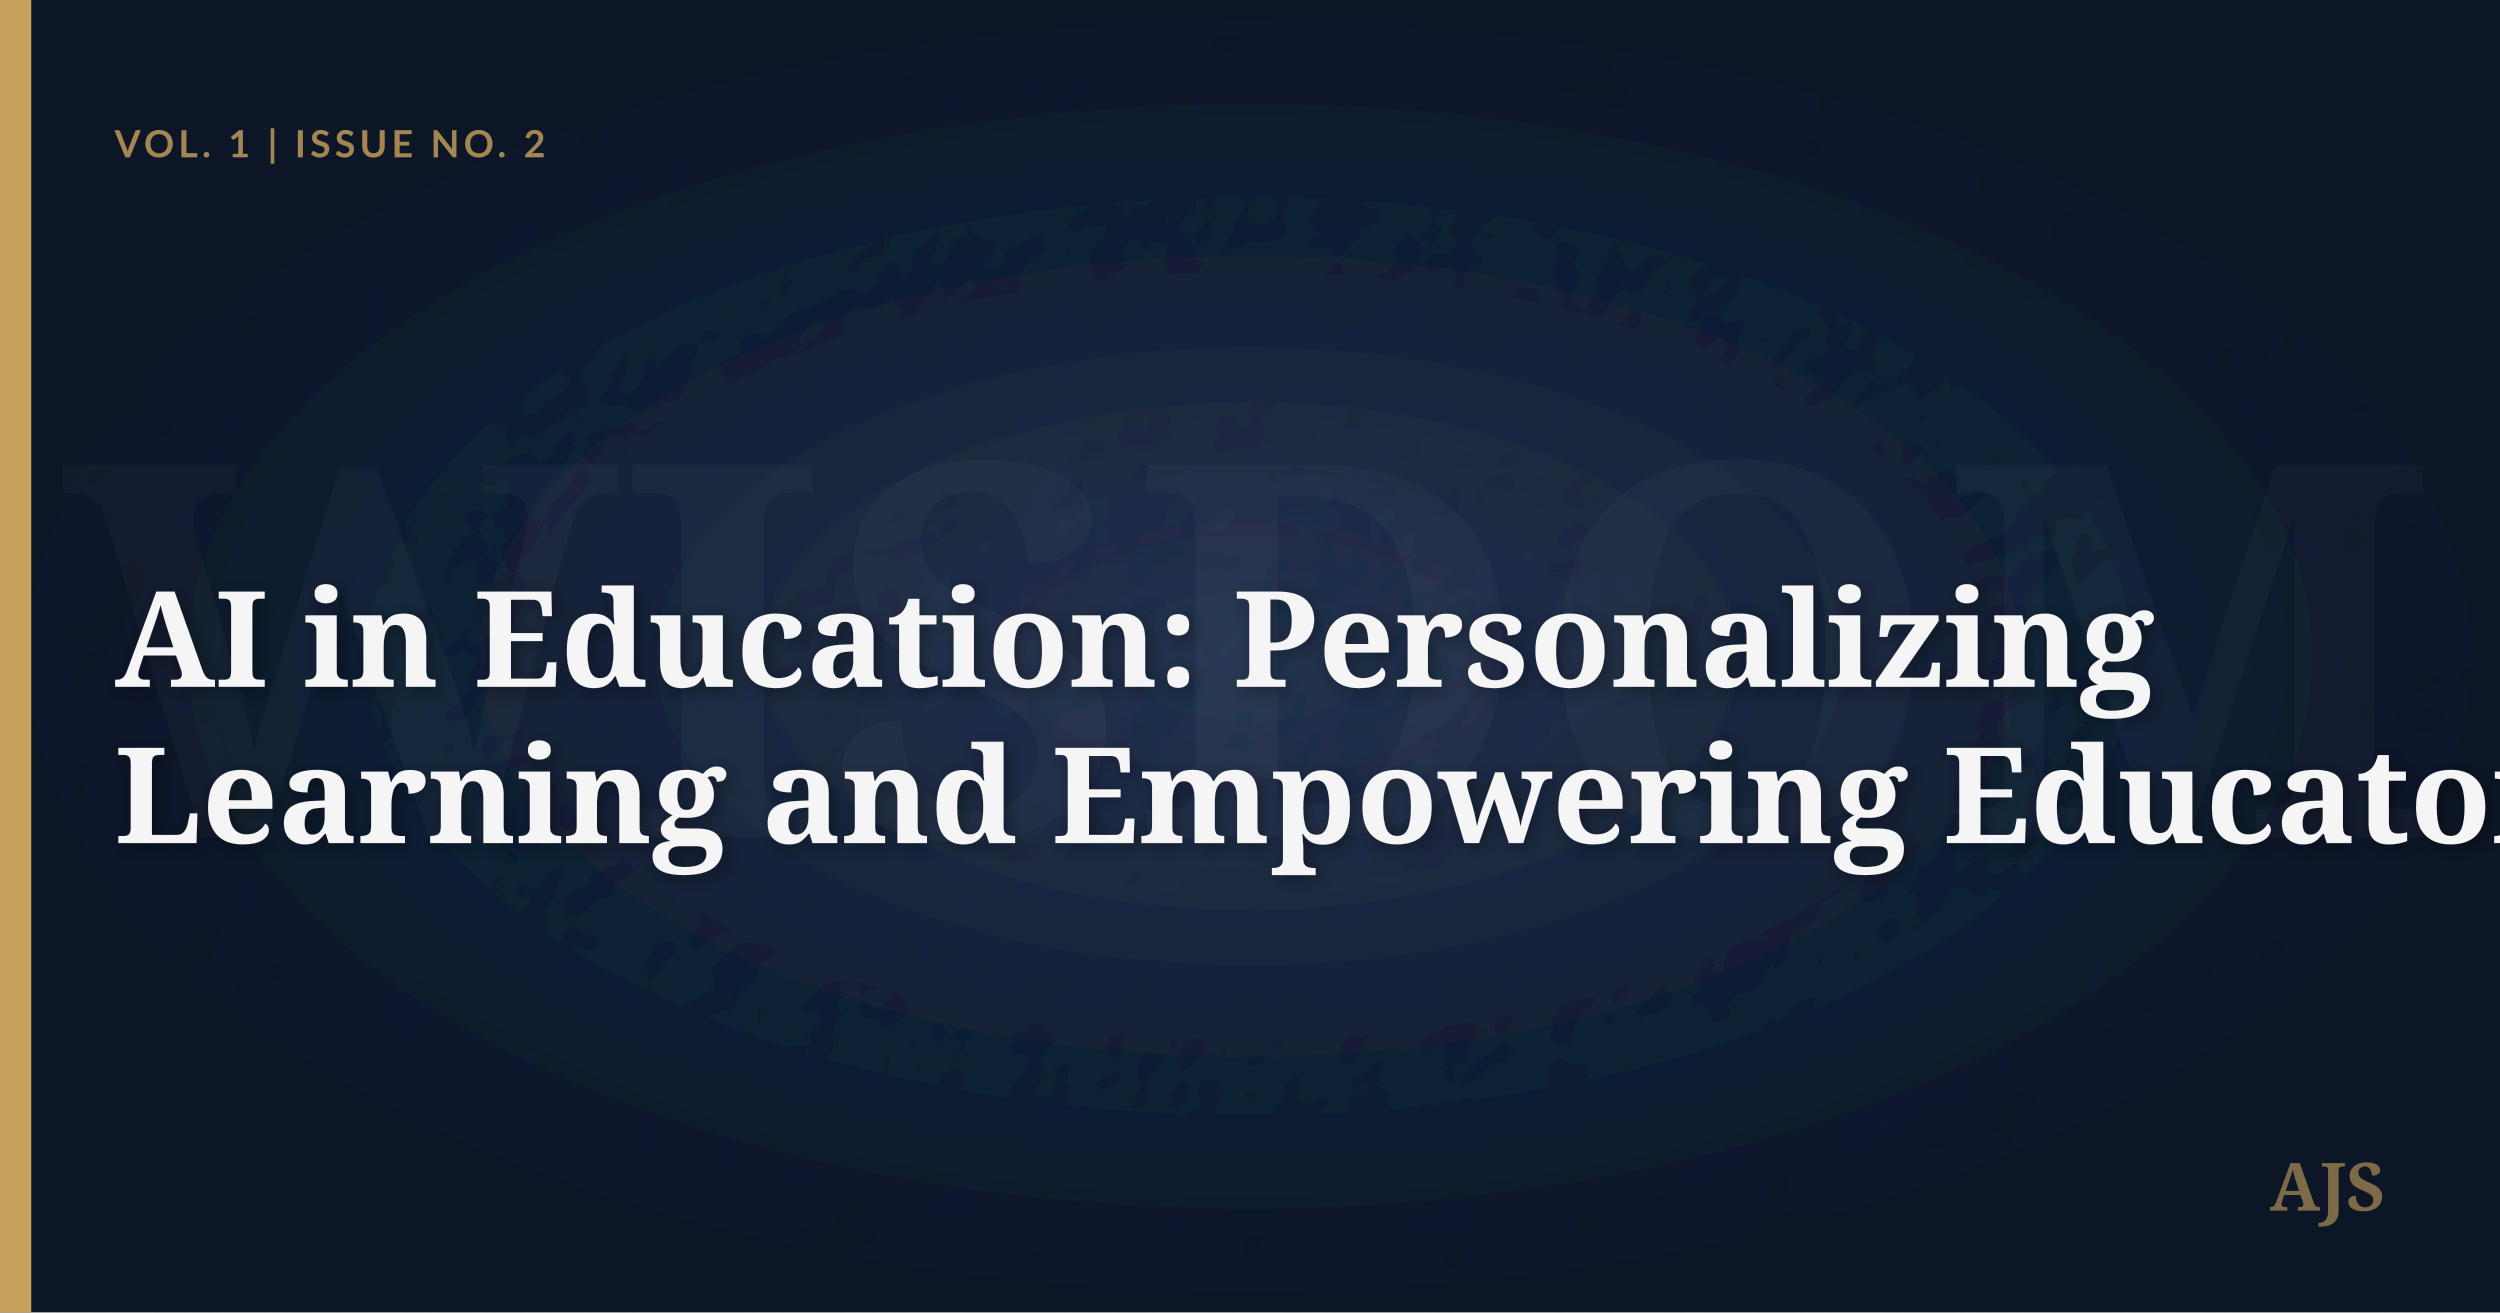
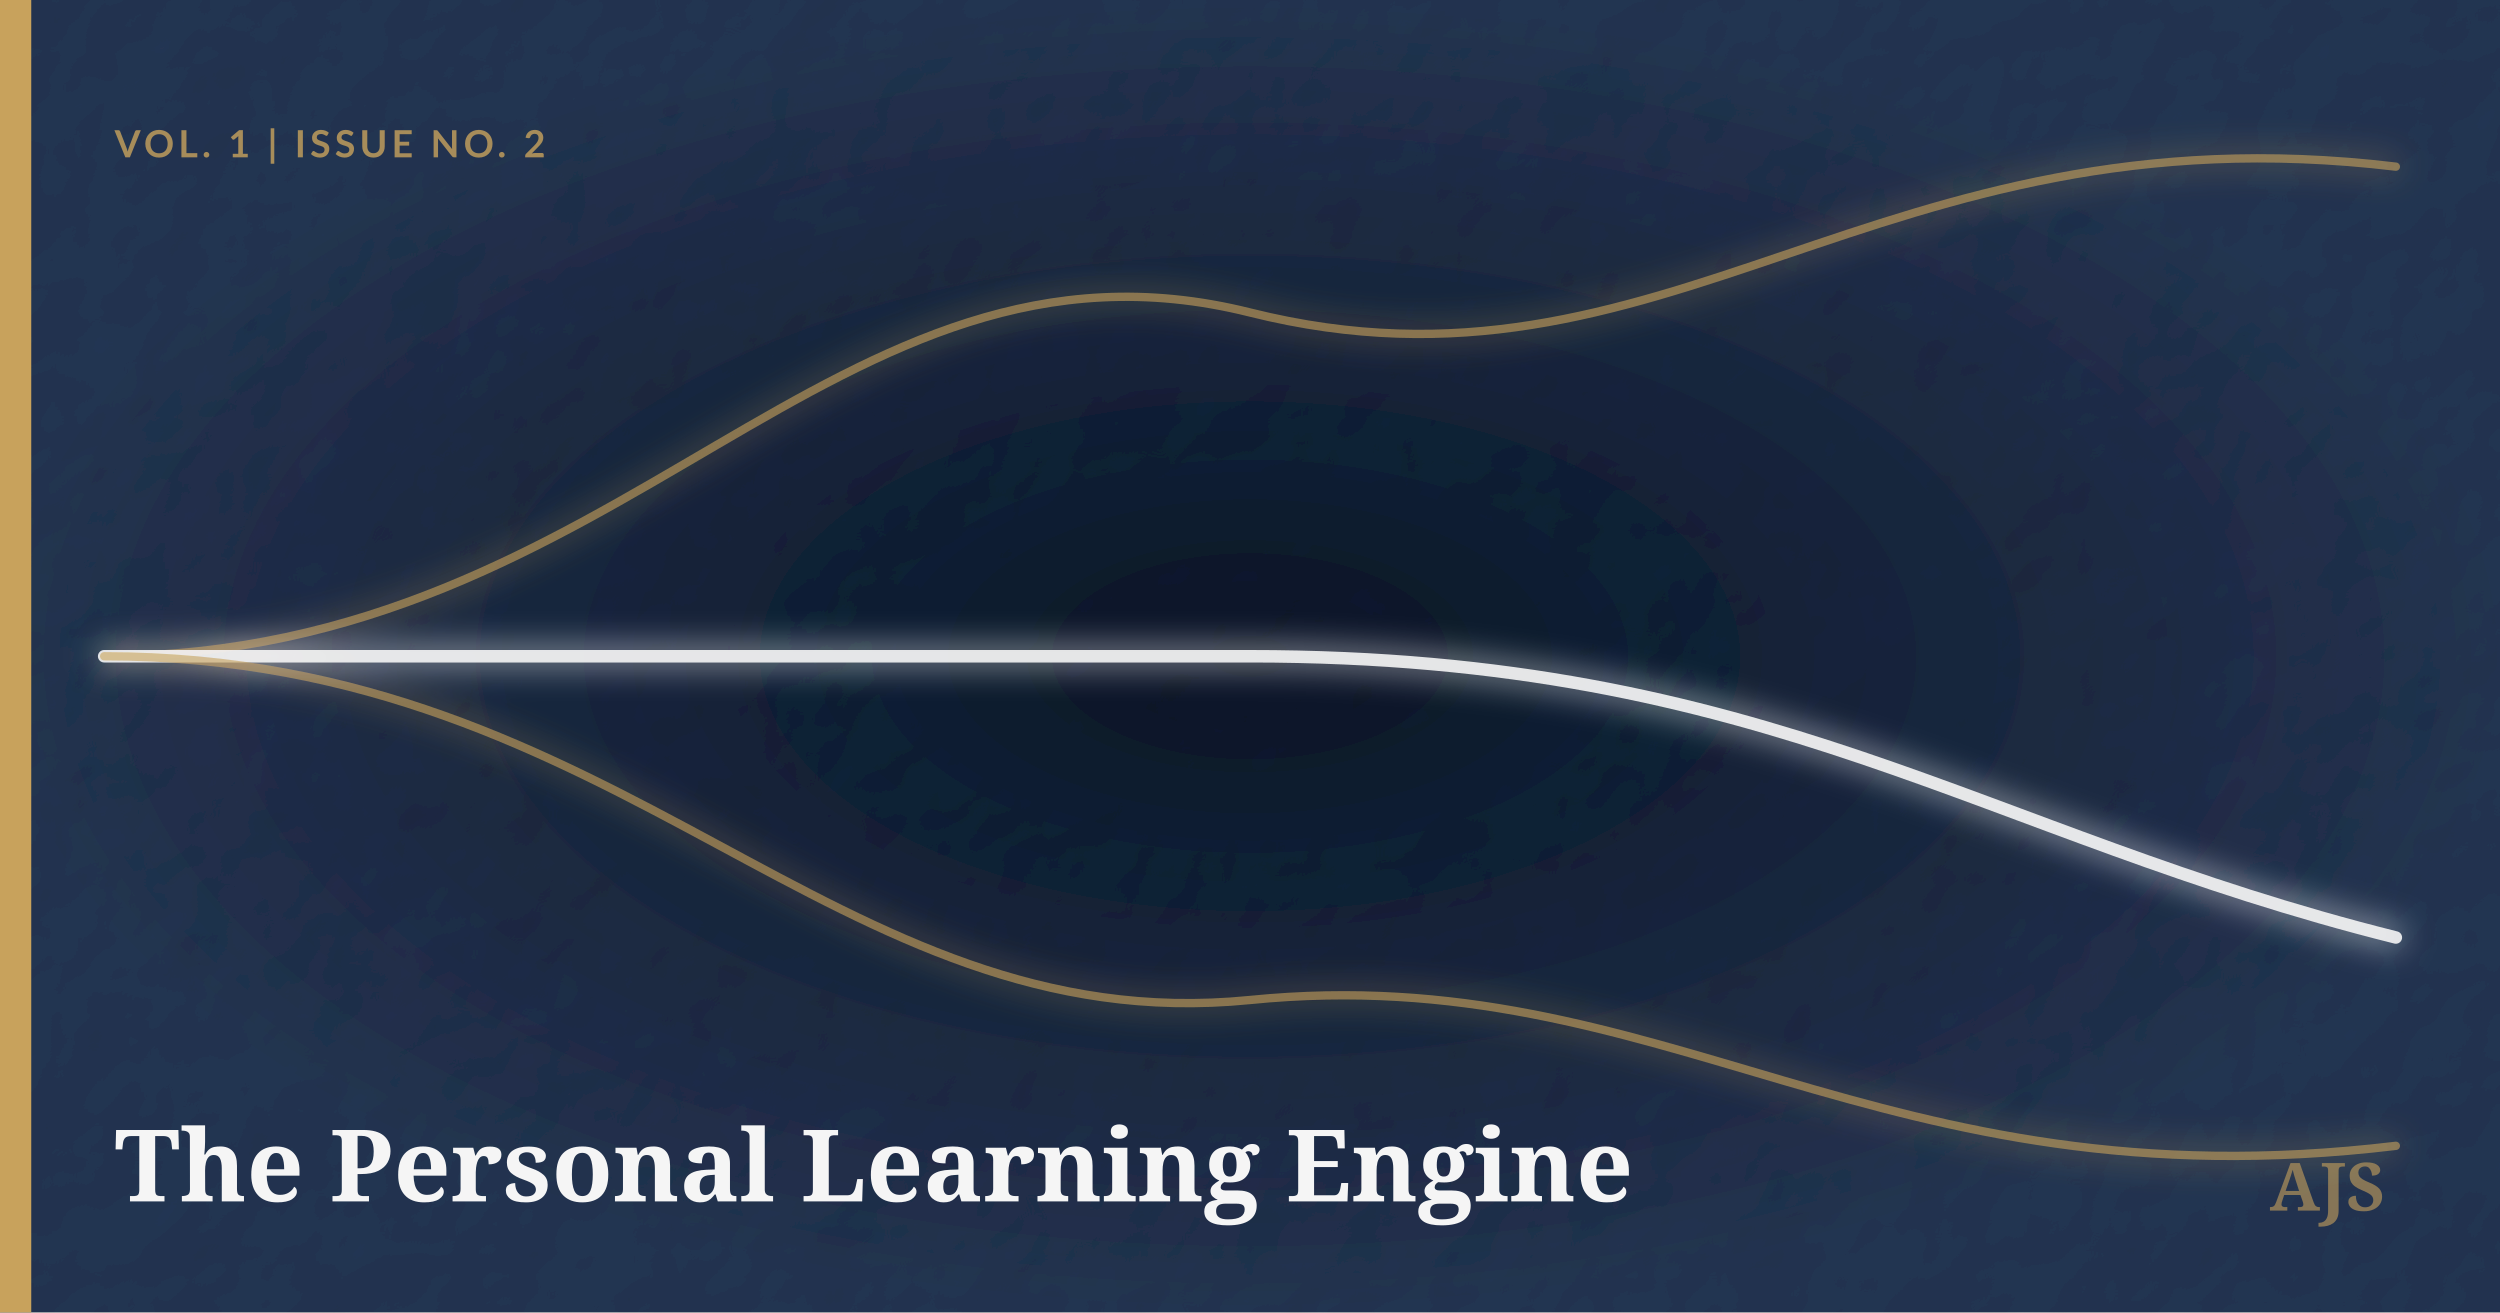
<svg xmlns="http://www.w3.org/2000/svg" width="1200" height="630" viewBox="0 0 1200 630" aria-labelledby="titleId descId">
  <defs>
-     <filter id="shadow" x="-50%" y="-50%" width="200%" height="200%">
-       <feGaussianBlur in="SourceAlpha" stdDeviation="4" result="blur" />
-       <feOffset dx="2" dy="2" result="offsetBlur" />
-       <feFlood flood-color="black" flood-opacity="0.4" result="offsetColor" />
-       <feComposite in="offsetColor" in2="offsetBlur" operator="in" result="shadow" />
-       <feMerge>
-         <feMergeNode in="shadow" />
-         <feMergeNode in="SourceGraphic" />
-       </feMerge>
-     </filter>
+     <radialGradient id="grad1" cx="50%" cy="50%" r="50%" fx="50%" fy="50%">
+       <stop offset="0%" style="stop-color:#0F1A2E;stop-opacity:1" />
+       <stop offset="100%" style="stop-color:#2A3D5E;stop-opacity:1" />
+     </radialGradient>
    <filter id="faint-texture" x="0" y="0" width="100%" height="100%">
      <feTurbulence type="fractalNoise" baseFrequency="0.02" numOctaves="3" result="noise" />
      <feDiffuseLighting in="noise" lighting-color="white" surfaceScale="2" result="light">
        <feDistantLight azimuth="225" elevation="45" />
      </feDiffuseLighting>
      <feBlend in="SourceGraphic" in2="light" mode="multiply" />
    </filter>
-   </defs>
-   <defs>
-     <radialGradient id="grad1" cx="50%" cy="50%" r="50%" fx="50%" fy="50%">
-       <stop offset="0%" style="stop-color:#2A3D5E;stop-opacity:1" />
-       <stop offset="100%" style="stop-color:#0F1A2E;stop-opacity:1" />
-     </radialGradient>
+     <filter id="glow" x="-50%" y="-50%" width="200%" height="200%">
+       <feGaussianBlur stdDeviation="8" result="coloredBlur" />
+       <feMerge>
+         <feMergeNode in="coloredBlur" />
+         <feMergeNode in="SourceGraphic" />
+       </feMerge>
+     </filter>
  </defs>
  <rect width="100%" height="100%" fill="url(#grad1)" filter="url(#faint-texture)" />
-   <text x="50%" y="50%" dominant-baseline="middle" text-anchor="middle" font-family="'Playfair Display', Georgia, serif" font-size="250" font-weight="700" fill="#FFFFFF" opacity="0.03">WISDOM</text>
+   <g filter="url(#glow)">
+     <path d="M 50 315 C 300 315, 400 100, 600 150 C 800 200, 900 50, 1150 80" stroke="#C8A25C" stroke-width="4" fill="none" stroke-linecap="round" opacity="0.6">
+       <animate attributeName="stroke-dasharray" from="0, 1500" to="1500, 0" dur="4s" begin="0s" repeatCount="indefinite" />
+     </path>
+     <path d="M 50 315 C 250 315, 350 315, 600 315 C 850 315, 950 400, 1150 450" stroke="#F5F5F5" stroke-width="6" fill="none" stroke-linecap="round" opacity="0.9">
+       <animate attributeName="stroke-dasharray" from="0, 1500" to="1500, 0" dur="5s" begin="0.5s" repeatCount="indefinite" />
+     </path>
+     <path d="M 50 315 C 300 315, 400 500, 600 480 C 800 460, 900 580, 1150 550" stroke="#C8A25C" stroke-width="4" fill="none" stroke-linecap="round" opacity="0.6">
+       <animate attributeName="stroke-dasharray" from="0, 1500" to="1500, 0" dur="4.5s" begin="1s" repeatCount="indefinite" />
+     </path>
+   </g>
  <rect x="0" y="0" width="15" height="630" fill="#C8A25C" />
  <text x="55" y="70" dominant-baseline="middle" text-anchor="start" font-family="'Lato', 'Helvetica Neue', sans-serif" font-size="18" font-weight="700" fill="#C8A25C" letter-spacing="2" opacity="0.8">VOL. 1 | ISSUE NO. 2</text>
-   <text x="55" y="280" dominant-baseline="hanging" text-anchor="start" font-family="'Playfair Display', Georgia, serif" font-size="64" font-weight="700" fill="#F5F5F5" filter="url(#shadow)">AI in Education: Personalizing</text>
-   <text x="55" y="355" dominant-baseline="hanging" text-anchor="start" font-family="'Playfair Display', Georgia, serif" font-size="64" font-weight="700" fill="#F5F5F5" filter="url(#shadow)">Learning and Empowering Educators</text>
+   <text x="55" y="560" dominant-baseline="middle" text-anchor="start" font-family="'Playfair Display', Georgia, serif" font-size="48" font-weight="700" fill="#F5F5F5">The Personal Learning Engine</text>
  <text x="1145" y="570" dominant-baseline="middle" text-anchor="end" font-family="'Playfair Display', Georgia, serif" font-size="32" font-weight="700" fill="#C8A25C" opacity="0.6">AJS</text>
</svg>
